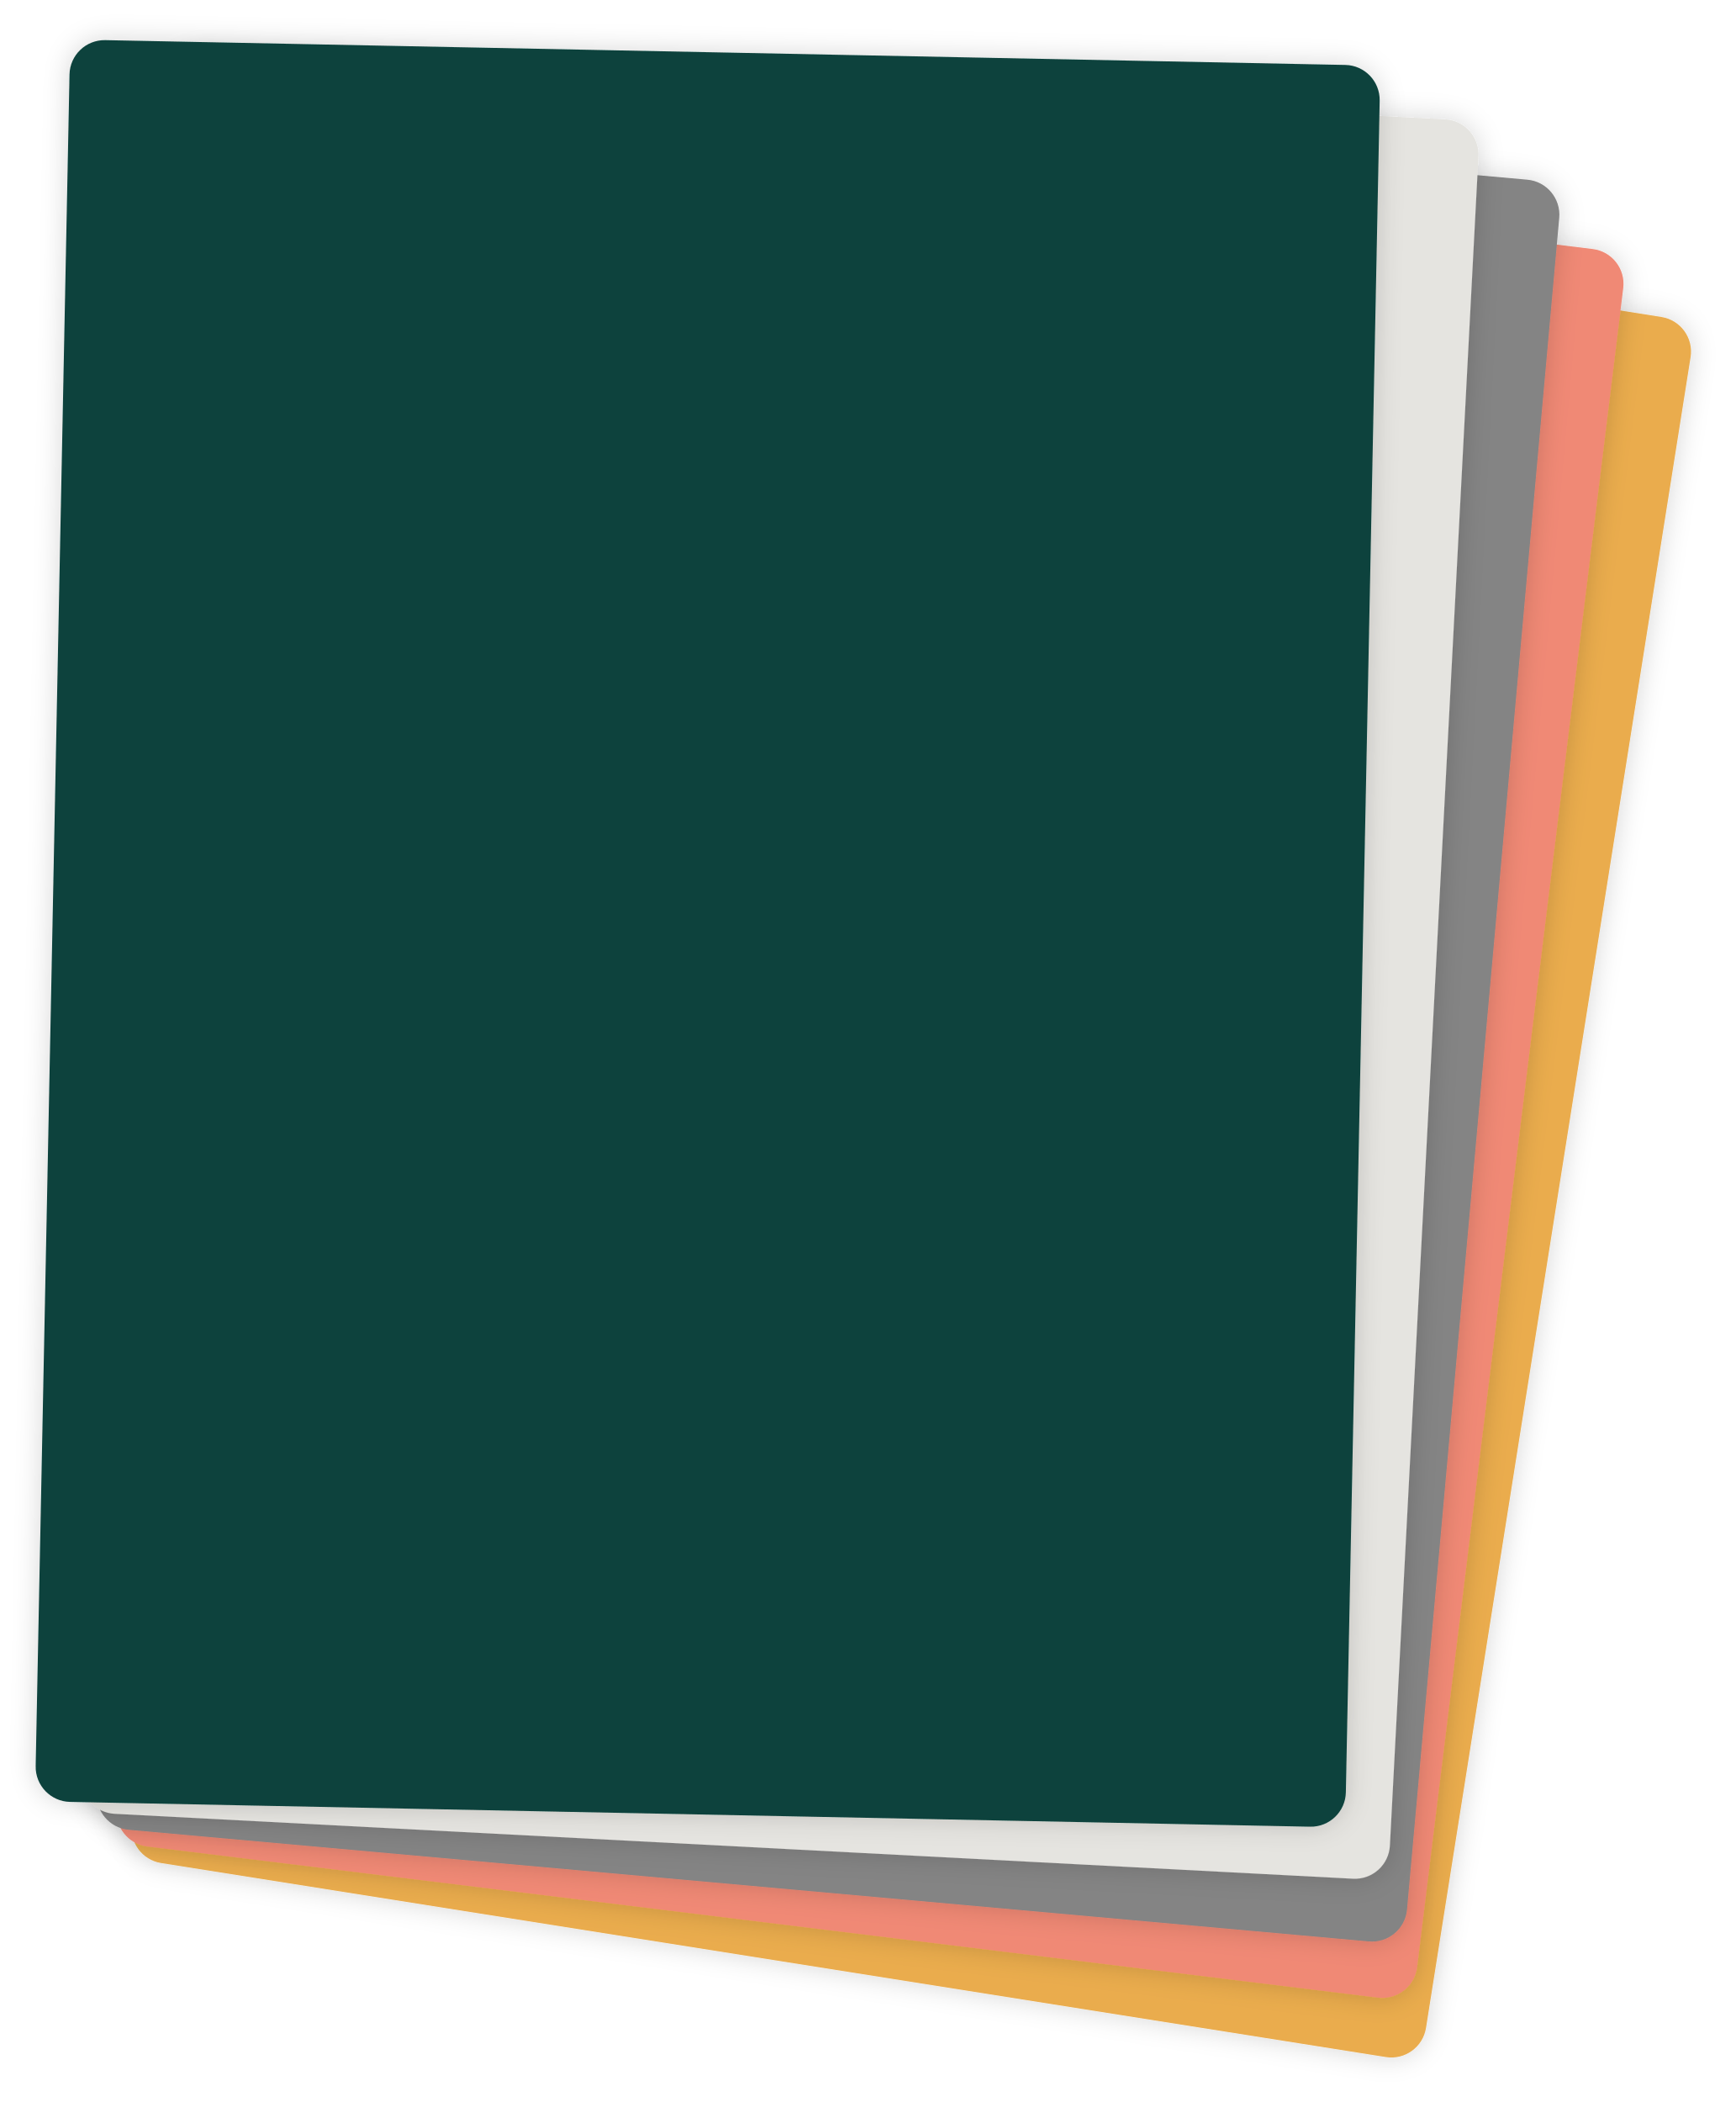
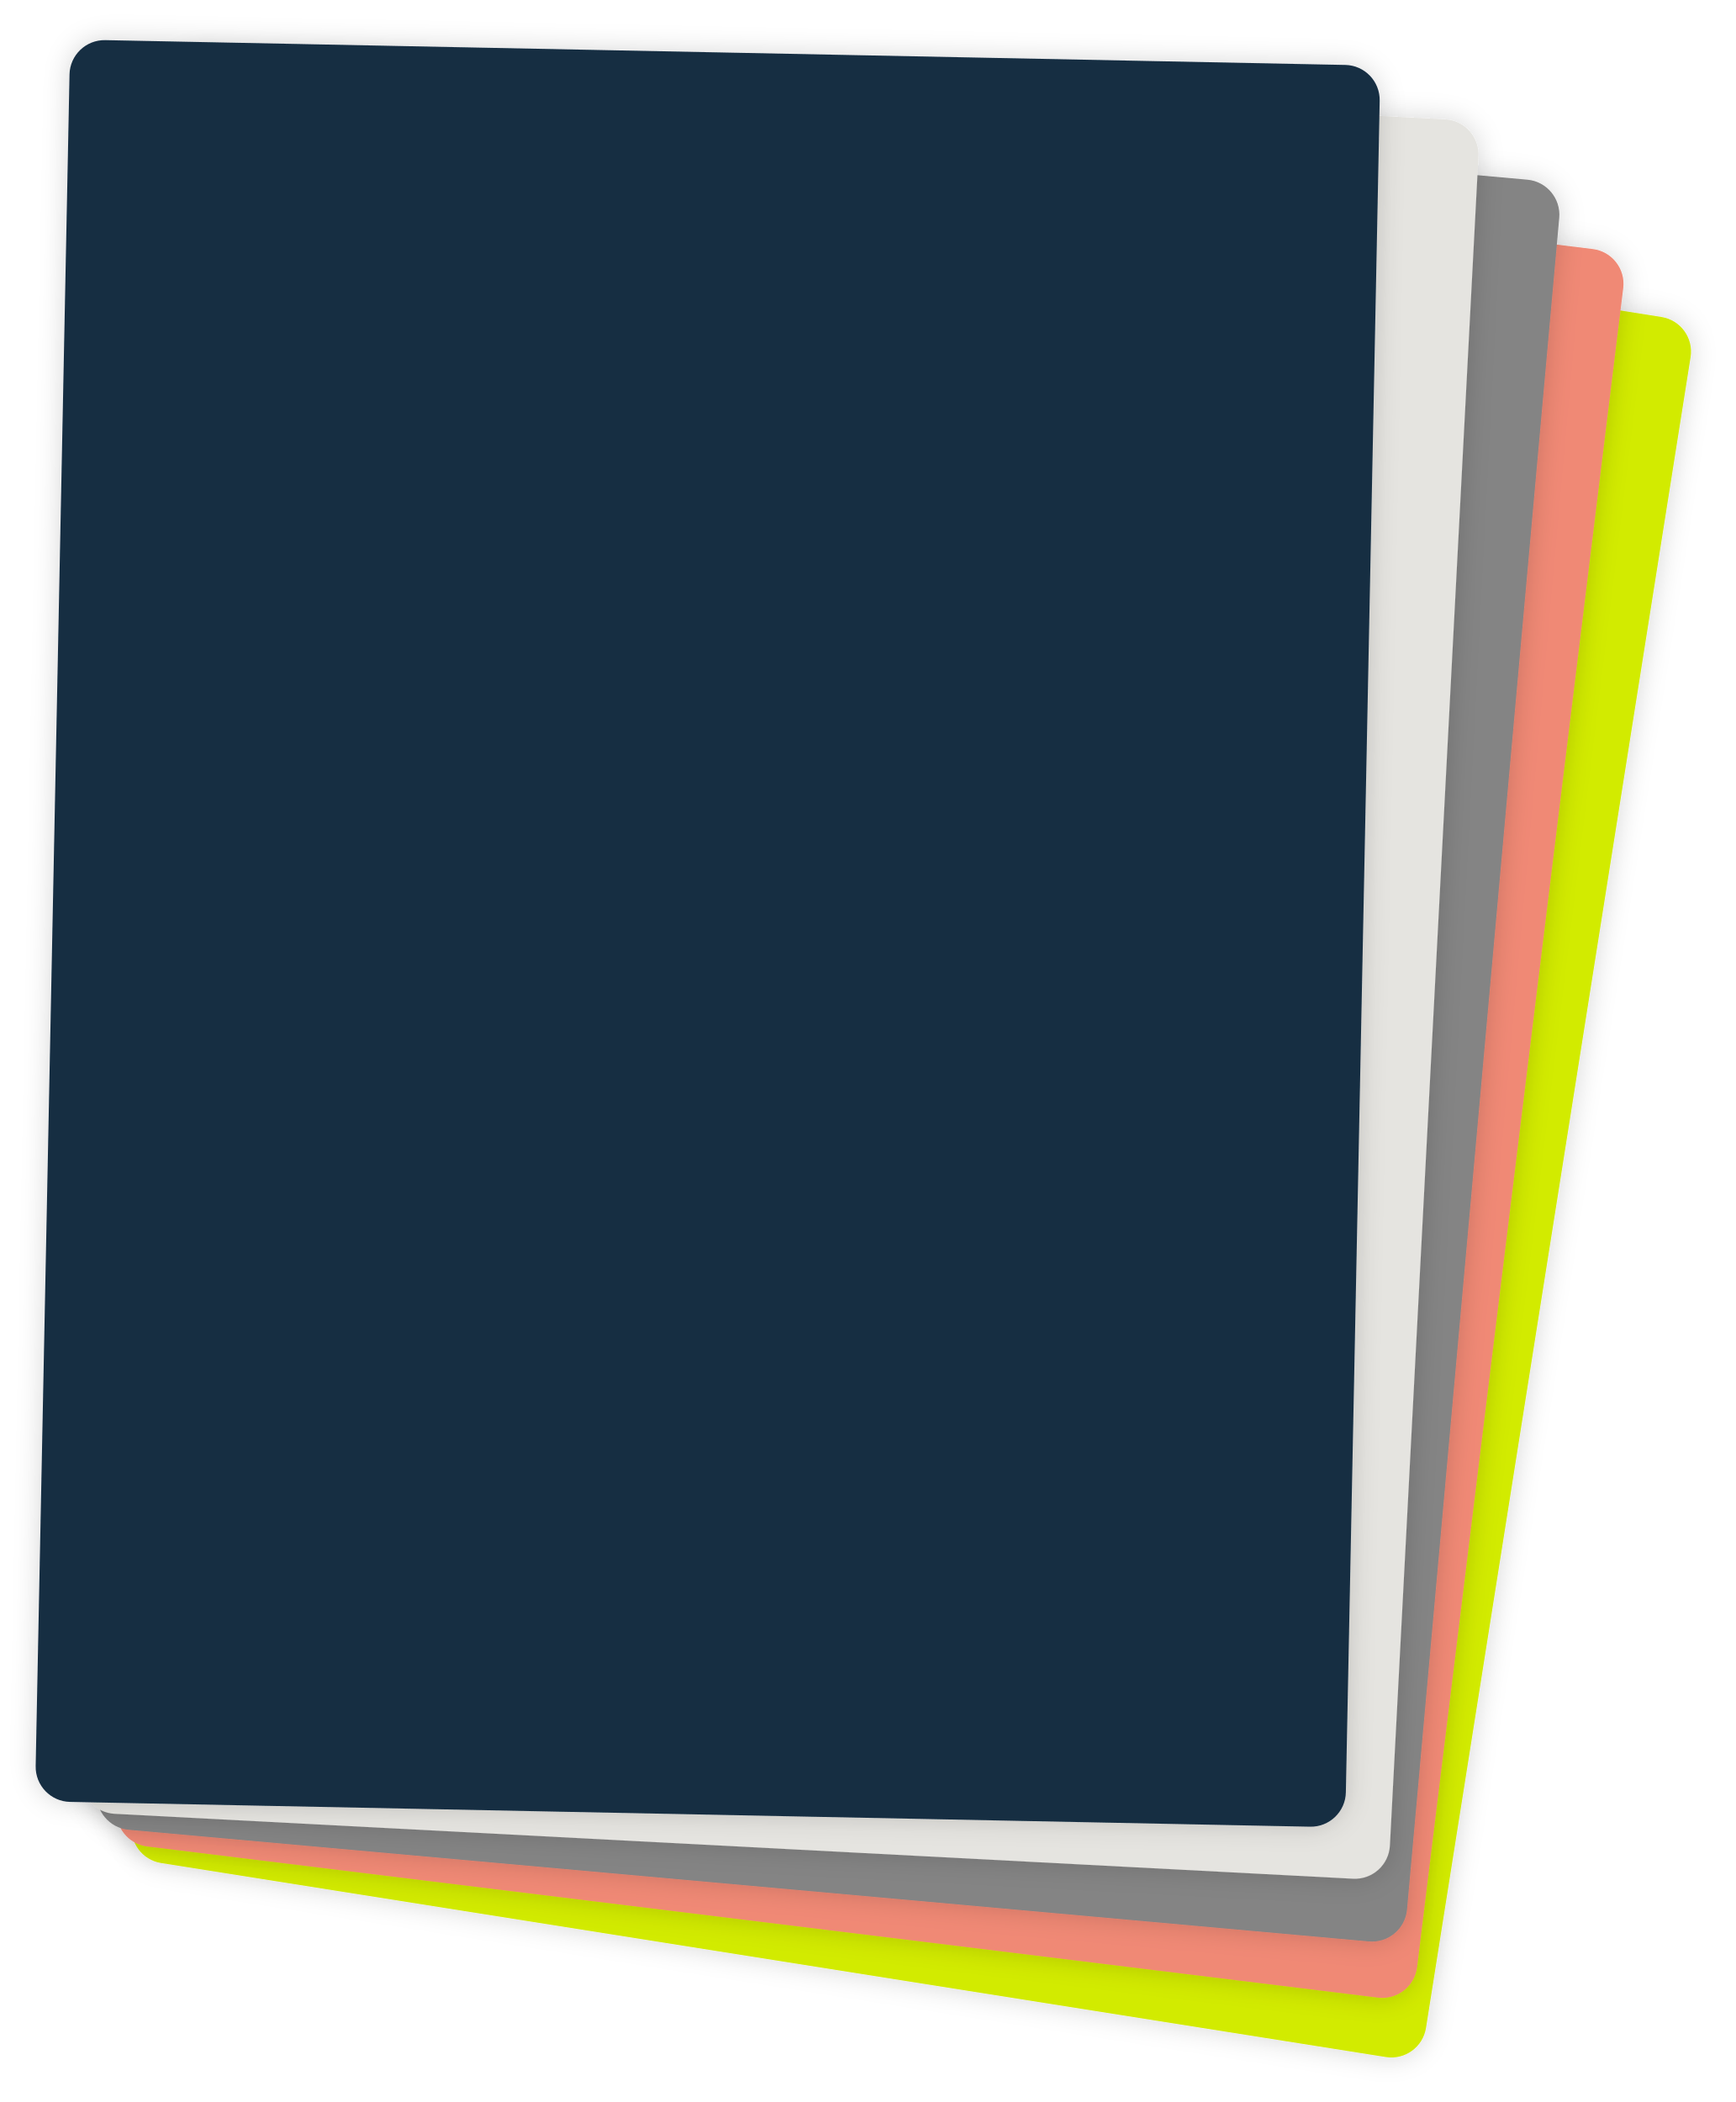
<svg xmlns="http://www.w3.org/2000/svg" width="396.072" height="479.638" viewBox="0 0 396.072 479.638">
  <defs>
    <filter id="a" x="19.867" y="17.813" width="376.205" height="461.825" filterUnits="userSpaceOnUse">
      <feOffset input="SourceAlpha" />
      <feGaussianBlur stdDeviation="3" result="b" />
      <feFlood flood-opacity="0.161" />
      <feComposite operator="in" in2="b" />
      <feComposite in="SourceGraphic" />
    </filter>
    <filter id="c" x="16.656" y="12.356" width="363.763" height="453.442" filterUnits="userSpaceOnUse">
      <feOffset input="SourceAlpha" />
      <feGaussianBlur stdDeviation="3" result="d" />
      <feFlood flood-opacity="0.161" />
      <feComposite operator="in" in2="d" />
      <feComposite in="SourceGraphic" />
    </filter>
    <filter id="e" x="13.521" y="5.813" width="350.898" height="444.53" filterUnits="userSpaceOnUse">
      <feOffset input="SourceAlpha" />
      <feGaussianBlur stdDeviation="3" result="f" />
      <feFlood flood-opacity="0.161" />
      <feComposite operator="in" in2="f" />
      <feComposite in="SourceGraphic" />
    </filter>
    <filter id="g" x="9.178" y="3.012" width="337.629" height="435.098" filterUnits="userSpaceOnUse">
      <feOffset input="SourceAlpha" />
      <feGaussianBlur stdDeviation="3" result="h" />
      <feFlood flood-opacity="0.161" />
      <feComposite operator="in" in2="h" />
      <feComposite in="SourceGraphic" />
    </filter>
    <filter id="i" x="0" y="0" width="323.97" height="425.157" filterUnits="userSpaceOnUse">
      <feOffset input="SourceAlpha" />
      <feGaussianBlur stdDeviation="3" result="j" />
      <feFlood flood-opacity="0.161" />
      <feComposite operator="in" in2="j" />
      <feComposite in="SourceGraphic" />
    </filter>
  </defs>
  <g transform="translate(15039.843 3078.229)">
    <g transform="matrix(1, 0, 0, 1, -15039.84, -3078.23)" filter="url(#a)">
-       <rect width="299" height="402" rx="8" transform="translate(91.75 26.81) rotate(9)" fill="#eaac4d" />
+       <rect width="299" height="402" rx="8" transform="translate(91.75 26.81) rotate(9)" fill="#D2EB00" />
    </g>
    <g transform="matrix(1, 0, 0, 1, -15039.84, -3078.23)" filter="url(#c)">
      <rect width="299" height="402" rx="8" transform="translate(74.65 21.36) rotate(7)" fill="#f08974" />
    </g>
    <g transform="matrix(1, 0, 0, 1, -15039.84, -3078.23)" filter="url(#e)">
      <rect width="299" height="402" rx="8" transform="matrix(1, 0.09, -0.09, 1, 57.56, 14.81)" fill="#848484" />
    </g>
    <g transform="matrix(1, 0, 0, 1, -15039.84, -3078.23)" filter="url(#g)">
      <rect width="299" height="402" rx="8" transform="translate(39.22 12.01) rotate(3)" fill="#e5e4e0" />
    </g>
    <g transform="matrix(1, 0, 0, 1, -15039.84, -3078.23)" filter="url(#i)">
-       <rect width="299" height="402" rx="8" transform="matrix(1, 0.02, -0.02, 1, 16.02, 9)" fill="#0b433c" />
+       <rect width="299" height="402" rx="8" transform="matrix(1, 0.02, -0.02, 1, 16.02, 9)" fill="#182D43" />
    </g>
  </g>
</svg>
